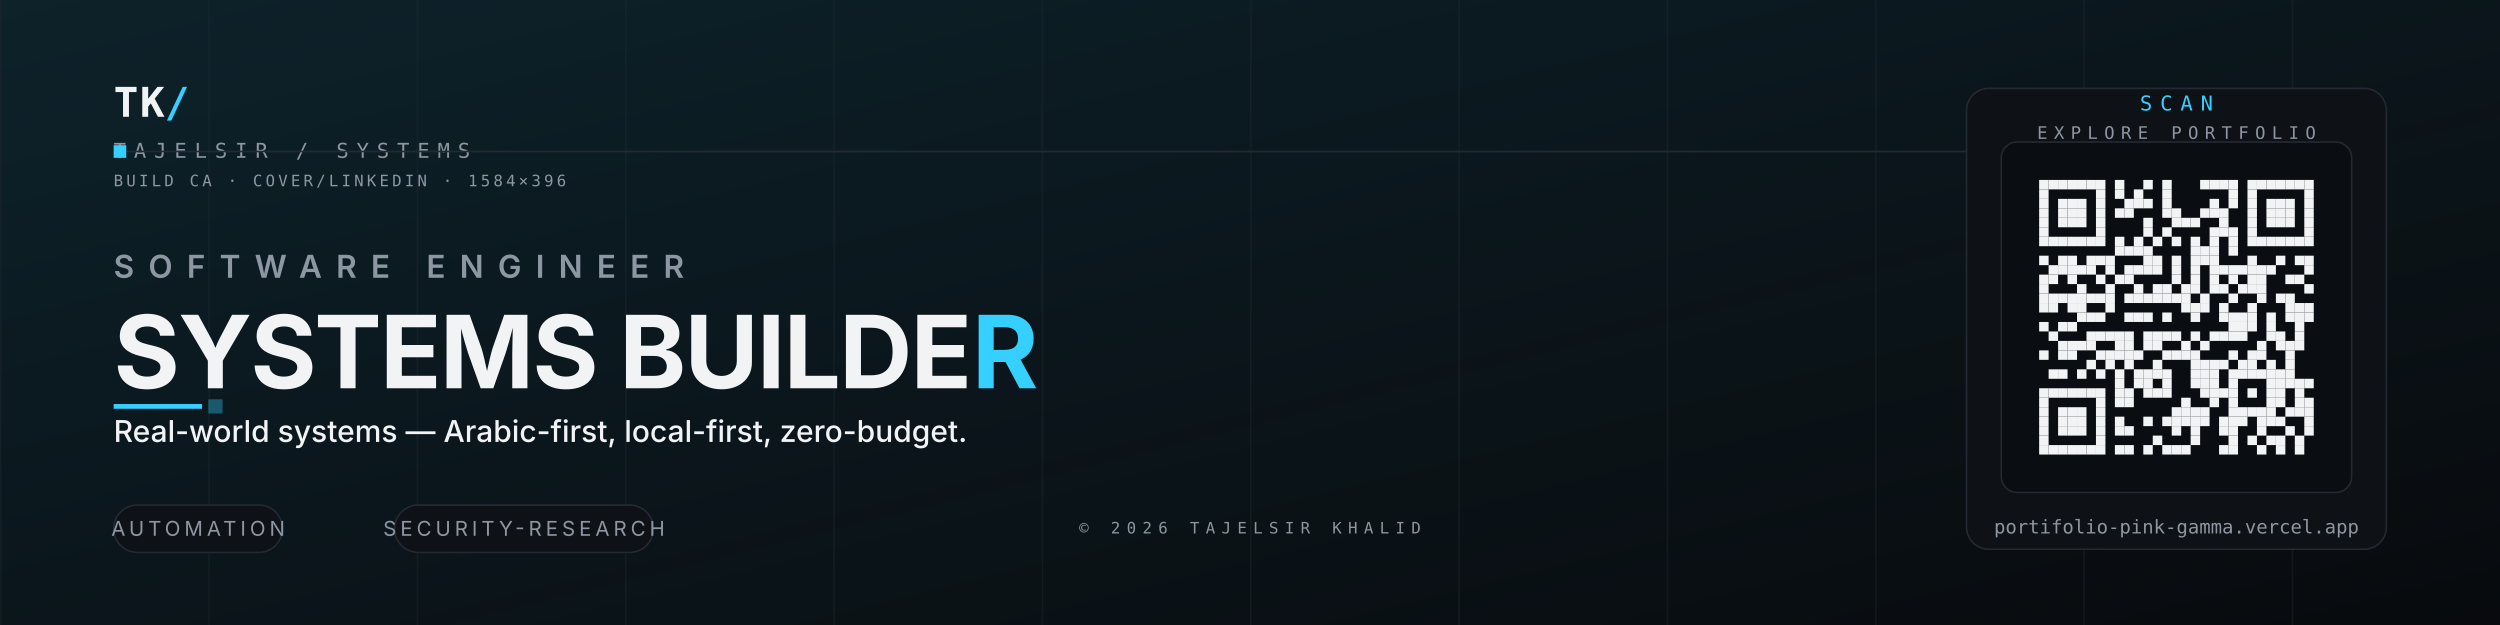
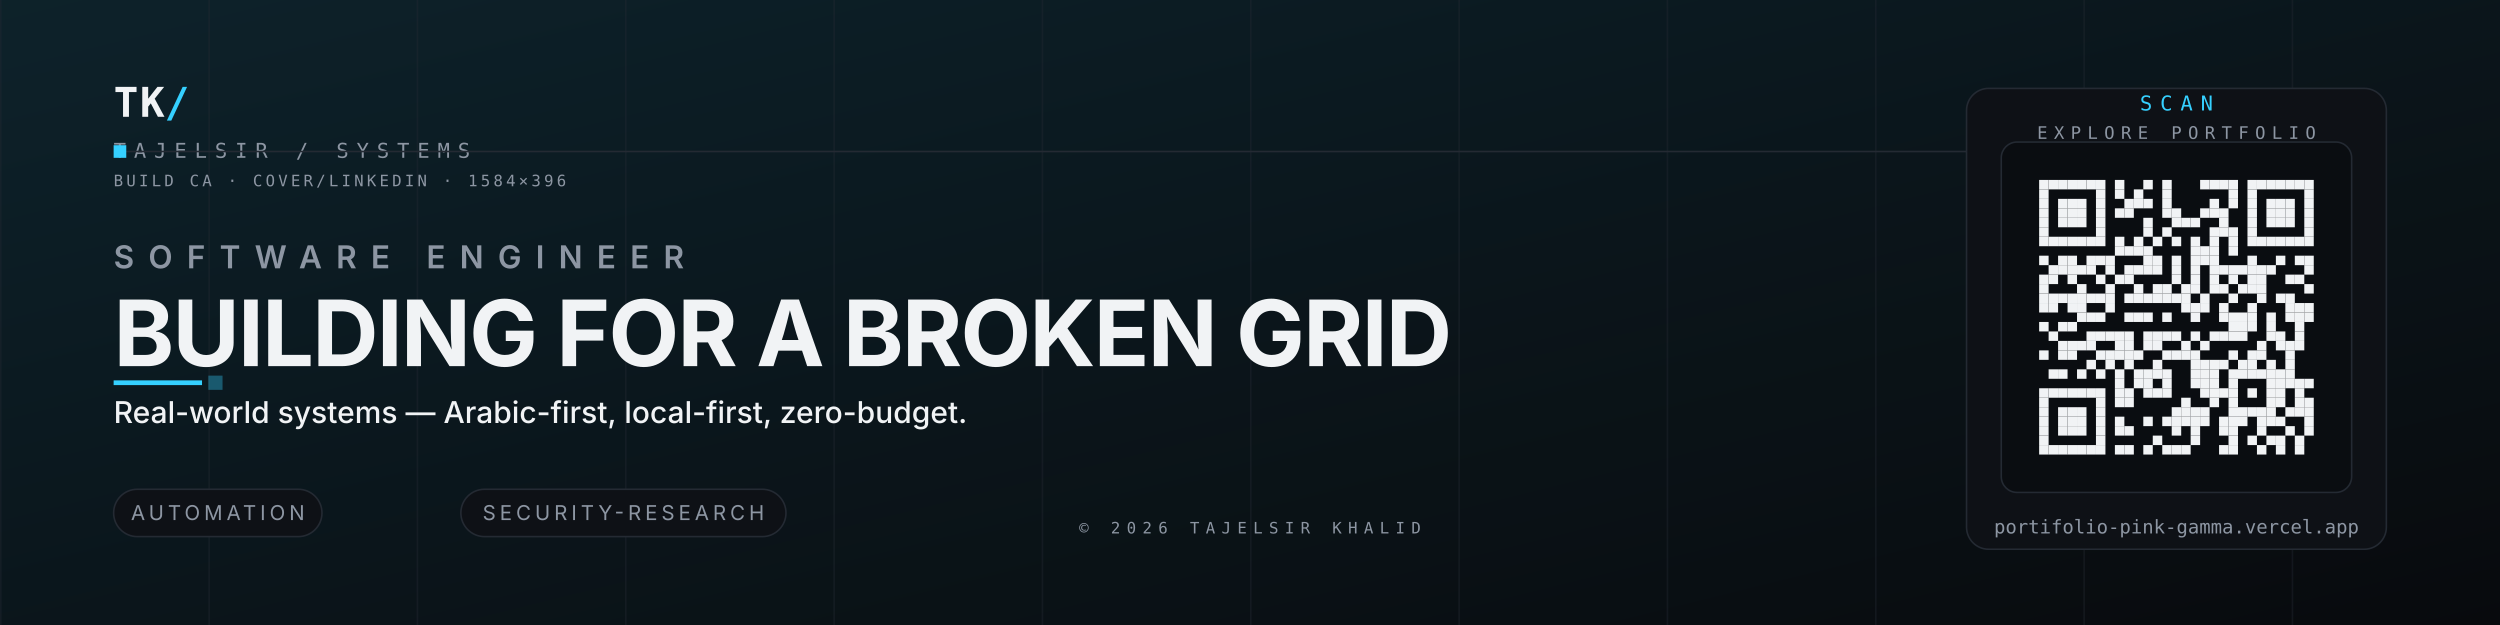
<svg xmlns="http://www.w3.org/2000/svg" width="1584" height="396" viewBox="0 0 1584 396">
  <defs>
    <linearGradient id="glow" x1="0" y1="0" x2="1" y2="1">
      <stop offset="0" stop-color="#35D0FF" stop-opacity="0.12" />
      <stop offset="1" stop-color="#35D0FF" stop-opacity="0" />
    </linearGradient>
  </defs>
  <rect width="1584" height="396" fill="#080A0D" />
  <rect width="1584" height="396" fill="url(#glow)" />
  <line x1="0.5" y1="0" x2="0.5" y2="396" stroke="#242A33" stroke-width="1" stroke-opacity="0.4" />
  <line x1="132.5" y1="0" x2="132.5" y2="396" stroke="#242A33" stroke-width="1" stroke-opacity="0.4" />
  <line x1="264.5" y1="0" x2="264.5" y2="396" stroke="#242A33" stroke-width="1" stroke-opacity="0.4" />
  <line x1="396.5" y1="0" x2="396.5" y2="396" stroke="#242A33" stroke-width="1" stroke-opacity="0.4" />
  <line x1="528.5" y1="0" x2="528.5" y2="396" stroke="#242A33" stroke-width="1" stroke-opacity="0.4" />
  <line x1="660.5" y1="0" x2="660.5" y2="396" stroke="#242A33" stroke-width="1" stroke-opacity="0.4" />
  <line x1="792.5" y1="0" x2="792.5" y2="396" stroke="#242A33" stroke-width="1" stroke-opacity="0.4" />
  <line x1="924.5" y1="0" x2="924.5" y2="396" stroke="#242A33" stroke-width="1" stroke-opacity="0.4" />
  <line x1="1056.5" y1="0" x2="1056.5" y2="396" stroke="#242A33" stroke-width="1" stroke-opacity="0.4" />
  <line x1="1188.5" y1="0" x2="1188.5" y2="396" stroke="#242A33" stroke-width="1" stroke-opacity="0.4" />
  <line x1="1320.5" y1="0" x2="1320.5" y2="396" stroke="#242A33" stroke-width="1" stroke-opacity="0.4" />
  <line x1="1452.5" y1="0" x2="1452.5" y2="396" stroke="#242A33" stroke-width="1" stroke-opacity="0.4" />
  <line x1="1584.5" y1="0" x2="1584.5" y2="396" stroke="#242A33" stroke-width="1" stroke-opacity="0.4" />
  <g font-family="'JetBrains Mono','Cascadia Mono',ui-monospace,monospace">
    <text x="72" y="74" font-size="26" font-weight="700" fill="#F1F3F5" letter-spacing="1">TK<tspan fill="#35D0FF">/</tspan>
    </text>
    <text x="72" y="100" font-size="13" fill="#8D96A3" letter-spacing="5">TAJELSIR / SYSTEMS</text>
    <text x="72" y="118" font-size="10" fill="#8D96A3" letter-spacing="2">BUILD CA · COVER/LINKEDIN · 1584×396</text>
  </g>
  <line x1="72" y1="96" x2="1512" y2="96" stroke="#242A33" stroke-width="1" />
  <rect x="72" y="92" width="8" height="8" fill="#35D0FF" />
-   <g font-family="'Inter','Segoe UI','Helvetica Neue',system-ui,sans-serif">
-     <text x="72" y="176" font-size="20" font-weight="600" fill="#8D96A3" letter-spacing="9">SOFTWARE ENGINEER</text>
-     <text x="72" y="246" font-size="64" font-weight="700" fill="#F1F3F5" letter-spacing="-1">SYSTEMS BUILDE<tspan fill="#35D0FF">R</tspan>
-     </text>
-     <text x="72" y="280" font-size="19" font-weight="500" fill="#F1F3F5">Real-world systems — Arabic-first, local-first, zero-budget.</text>
+   <g font-family="'Manrope','Inter','Segoe UI','Helvetica Neue',system-ui,sans-serif">
+     <text x="72" y="170" font-size="20" font-weight="600" fill="#8D96A3" letter-spacing="9">SOFTWARE ENGINEER</text>
+     <text x="72" y="232" font-size="58" font-weight="700" fill="#F1F3F5" letter-spacing="-1">BUILDING FOR A BROKEN GRID</text>
+     <text x="72" y="268" font-size="19" font-weight="500" fill="#F1F3F5">Real-world systems — Arabic-first, local-first, zero-budget.</text>
  </g>
-   <g font-family="'Inter','Segoe UI','Helvetica Neue',system-ui,sans-serif">
-     <rect x="72" y="320" width="107" height="30" rx="15" fill="#0E1116" stroke="#242A33" />
-     <text x="125.5" y="339.5" text-anchor="middle" font-size="13" letter-spacing="2.5" fill="#8D96A3">AUTOMATION</text>
-     <rect x="250" y="320" width="164" height="30" rx="15" fill="#0E1116" stroke="#242A33" />
-     <text x="332" y="339.5" text-anchor="middle" font-size="13" letter-spacing="2.5" fill="#8D96A3">SECURITY-RESEARCH</text>
+   <g font-family="'Manrope','Inter','Segoe UI','Helvetica Neue',system-ui,sans-serif">
+     <rect x="72" y="310" width="132" height="30" rx="15" fill="#0E1116" stroke="#242A33" />
+     <text x="138" y="329.5" text-anchor="middle" font-size="13" letter-spacing="2.5" fill="#8D96A3">AUTOMATION</text>
+     <rect x="292" y="310" width="206" height="30" rx="15" fill="#0E1116" stroke="#242A33" />
+     <text x="395" y="329.5" text-anchor="middle" font-size="13" letter-spacing="2.5" fill="#8D96A3">SECURITY-RESEARCH</text>
  </g>
-   <rect x="72" y="256" width="56" height="3" fill="#35D0FF" />
-   <rect x="132" y="253" width="9" height="9" fill="#35D0FF" opacity="0.35" />
+   <rect x="72" y="241" width="56" height="3" fill="#35D0FF" />
+   <rect x="132" y="238" width="9" height="9" fill="#35D0FF" opacity="0.35" />
  <g font-family="'JetBrains Mono','Cascadia Mono',ui-monospace,monospace">
    <rect x="1246" y="56" width="266" height="292" rx="14" fill="#0E1116" stroke="#242A33" />
    <text text-anchor="middle" x="1379" y="70" font-size="13" fill="#35D0FF" letter-spacing="5">SCAN</text>
    <text text-anchor="middle" x="1379" y="88" font-size="11" fill="#8D96A3" letter-spacing="4">EXPLORE PORTFOLIO</text>
    <rect x="1268" y="90" width="222" height="222" rx="10" fill="#0A0D11" stroke="#242A33" />
    <rect x="1292.0" y="114.0" width="6" height="6" fill="#F1F3F5" />
    <rect x="1298.0" y="114.0" width="6" height="6" fill="#F1F3F5" />
    <rect x="1304.0" y="114.0" width="6" height="6" fill="#F1F3F5" />
    <rect x="1310.0" y="114.0" width="6" height="6" fill="#F1F3F5" />
    <rect x="1316.0" y="114.0" width="6" height="6" fill="#F1F3F5" />
    <rect x="1322.0" y="114.0" width="6" height="6" fill="#F1F3F5" />
    <rect x="1328.0" y="114.0" width="6" height="6" fill="#F1F3F5" />
    <rect x="1340.0" y="114.0" width="6" height="6" fill="#F1F3F5" />
    <rect x="1358.0" y="114.0" width="6" height="6" fill="#F1F3F5" />
    <rect x="1370.0" y="114.0" width="6" height="6" fill="#F1F3F5" />
    <rect x="1394.0" y="114.0" width="6" height="6" fill="#F1F3F5" />
    <rect x="1400.0" y="114.0" width="6" height="6" fill="#F1F3F5" />
    <rect x="1406.0" y="114.0" width="6" height="6" fill="#F1F3F5" />
    <rect x="1412.0" y="114.0" width="6" height="6" fill="#F1F3F5" />
    <rect x="1424.0" y="114.0" width="6" height="6" fill="#F1F3F5" />
    <rect x="1430.0" y="114.0" width="6" height="6" fill="#F1F3F5" />
    <rect x="1436.0" y="114.0" width="6" height="6" fill="#F1F3F5" />
    <rect x="1442.0" y="114.0" width="6" height="6" fill="#F1F3F5" />
    <rect x="1448.0" y="114.0" width="6" height="6" fill="#F1F3F5" />
    <rect x="1454.0" y="114.0" width="6" height="6" fill="#F1F3F5" />
    <rect x="1460.0" y="114.0" width="6" height="6" fill="#F1F3F5" />
    <rect x="1292.0" y="120.0" width="6" height="6" fill="#F1F3F5" />
    <rect x="1328.0" y="120.0" width="6" height="6" fill="#F1F3F5" />
    <rect x="1340.0" y="120.0" width="6" height="6" fill="#F1F3F5" />
    <rect x="1352.0" y="120.0" width="6" height="6" fill="#F1F3F5" />
    <rect x="1370.0" y="120.0" width="6" height="6" fill="#F1F3F5" />
    <rect x="1412.0" y="120.0" width="6" height="6" fill="#F1F3F5" />
    <rect x="1424.0" y="120.0" width="6" height="6" fill="#F1F3F5" />
    <rect x="1460.0" y="120.0" width="6" height="6" fill="#F1F3F5" />
    <rect x="1292.0" y="126.0" width="6" height="6" fill="#F1F3F5" />
    <rect x="1304.0" y="126.0" width="6" height="6" fill="#F1F3F5" />
    <rect x="1310.0" y="126.0" width="6" height="6" fill="#F1F3F5" />
    <rect x="1316.0" y="126.0" width="6" height="6" fill="#F1F3F5" />
    <rect x="1328.0" y="126.0" width="6" height="6" fill="#F1F3F5" />
    <rect x="1346.0" y="126.0" width="6" height="6" fill="#F1F3F5" />
    <rect x="1352.0" y="126.0" width="6" height="6" fill="#F1F3F5" />
    <rect x="1358.0" y="126.0" width="6" height="6" fill="#F1F3F5" />
    <rect x="1370.0" y="126.0" width="6" height="6" fill="#F1F3F5" />
    <rect x="1400.0" y="126.0" width="6" height="6" fill="#F1F3F5" />
    <rect x="1412.0" y="126.0" width="6" height="6" fill="#F1F3F5" />
    <rect x="1424.0" y="126.0" width="6" height="6" fill="#F1F3F5" />
    <rect x="1436.0" y="126.0" width="6" height="6" fill="#F1F3F5" />
    <rect x="1442.0" y="126.0" width="6" height="6" fill="#F1F3F5" />
    <rect x="1448.0" y="126.0" width="6" height="6" fill="#F1F3F5" />
    <rect x="1460.0" y="126.0" width="6" height="6" fill="#F1F3F5" />
    <rect x="1292.0" y="132.0" width="6" height="6" fill="#F1F3F5" />
    <rect x="1304.0" y="132.0" width="6" height="6" fill="#F1F3F5" />
    <rect x="1310.0" y="132.0" width="6" height="6" fill="#F1F3F5" />
    <rect x="1316.0" y="132.0" width="6" height="6" fill="#F1F3F5" />
    <rect x="1328.0" y="132.0" width="6" height="6" fill="#F1F3F5" />
    <rect x="1340.0" y="132.0" width="6" height="6" fill="#F1F3F5" />
    <rect x="1346.0" y="132.0" width="6" height="6" fill="#F1F3F5" />
    <rect x="1370.0" y="132.0" width="6" height="6" fill="#F1F3F5" />
    <rect x="1376.0" y="132.0" width="6" height="6" fill="#F1F3F5" />
    <rect x="1394.0" y="132.0" width="6" height="6" fill="#F1F3F5" />
    <rect x="1400.0" y="132.0" width="6" height="6" fill="#F1F3F5" />
    <rect x="1406.0" y="132.0" width="6" height="6" fill="#F1F3F5" />
    <rect x="1424.0" y="132.0" width="6" height="6" fill="#F1F3F5" />
    <rect x="1436.0" y="132.0" width="6" height="6" fill="#F1F3F5" />
    <rect x="1442.0" y="132.0" width="6" height="6" fill="#F1F3F5" />
    <rect x="1448.0" y="132.0" width="6" height="6" fill="#F1F3F5" />
    <rect x="1460.0" y="132.0" width="6" height="6" fill="#F1F3F5" />
    <rect x="1292.0" y="138.0" width="6" height="6" fill="#F1F3F5" />
    <rect x="1304.0" y="138.0" width="6" height="6" fill="#F1F3F5" />
    <rect x="1310.0" y="138.0" width="6" height="6" fill="#F1F3F5" />
    <rect x="1316.0" y="138.0" width="6" height="6" fill="#F1F3F5" />
    <rect x="1328.0" y="138.0" width="6" height="6" fill="#F1F3F5" />
    <rect x="1358.0" y="138.0" width="6" height="6" fill="#F1F3F5" />
    <rect x="1376.0" y="138.0" width="6" height="6" fill="#F1F3F5" />
    <rect x="1382.0" y="138.0" width="6" height="6" fill="#F1F3F5" />
    <rect x="1388.0" y="138.0" width="6" height="6" fill="#F1F3F5" />
    <rect x="1406.0" y="138.0" width="6" height="6" fill="#F1F3F5" />
    <rect x="1424.0" y="138.0" width="6" height="6" fill="#F1F3F5" />
    <rect x="1436.0" y="138.0" width="6" height="6" fill="#F1F3F5" />
    <rect x="1442.0" y="138.0" width="6" height="6" fill="#F1F3F5" />
    <rect x="1448.0" y="138.0" width="6" height="6" fill="#F1F3F5" />
    <rect x="1460.0" y="138.0" width="6" height="6" fill="#F1F3F5" />
    <rect x="1292.0" y="144.0" width="6" height="6" fill="#F1F3F5" />
    <rect x="1328.0" y="144.0" width="6" height="6" fill="#F1F3F5" />
    <rect x="1358.0" y="144.0" width="6" height="6" fill="#F1F3F5" />
    <rect x="1370.0" y="144.0" width="6" height="6" fill="#F1F3F5" />
    <rect x="1400.0" y="144.0" width="6" height="6" fill="#F1F3F5" />
    <rect x="1406.0" y="144.0" width="6" height="6" fill="#F1F3F5" />
    <rect x="1412.0" y="144.0" width="6" height="6" fill="#F1F3F5" />
    <rect x="1424.0" y="144.0" width="6" height="6" fill="#F1F3F5" />
    <rect x="1460.0" y="144.0" width="6" height="6" fill="#F1F3F5" />
    <rect x="1292.0" y="150.0" width="6" height="6" fill="#F1F3F5" />
    <rect x="1298.0" y="150.0" width="6" height="6" fill="#F1F3F5" />
    <rect x="1304.0" y="150.0" width="6" height="6" fill="#F1F3F5" />
    <rect x="1310.0" y="150.0" width="6" height="6" fill="#F1F3F5" />
    <rect x="1316.0" y="150.0" width="6" height="6" fill="#F1F3F5" />
    <rect x="1322.0" y="150.0" width="6" height="6" fill="#F1F3F5" />
    <rect x="1328.0" y="150.0" width="6" height="6" fill="#F1F3F5" />
    <rect x="1340.0" y="150.0" width="6" height="6" fill="#F1F3F5" />
    <rect x="1352.0" y="150.0" width="6" height="6" fill="#F1F3F5" />
    <rect x="1364.0" y="150.0" width="6" height="6" fill="#F1F3F5" />
    <rect x="1376.0" y="150.0" width="6" height="6" fill="#F1F3F5" />
    <rect x="1388.0" y="150.0" width="6" height="6" fill="#F1F3F5" />
    <rect x="1400.0" y="150.0" width="6" height="6" fill="#F1F3F5" />
    <rect x="1412.0" y="150.0" width="6" height="6" fill="#F1F3F5" />
    <rect x="1424.0" y="150.0" width="6" height="6" fill="#F1F3F5" />
    <rect x="1430.0" y="150.0" width="6" height="6" fill="#F1F3F5" />
    <rect x="1436.0" y="150.0" width="6" height="6" fill="#F1F3F5" />
    <rect x="1442.0" y="150.0" width="6" height="6" fill="#F1F3F5" />
    <rect x="1448.0" y="150.0" width="6" height="6" fill="#F1F3F5" />
    <rect x="1454.0" y="150.0" width="6" height="6" fill="#F1F3F5" />
    <rect x="1460.0" y="150.0" width="6" height="6" fill="#F1F3F5" />
    <rect x="1340.0" y="156.0" width="6" height="6" fill="#F1F3F5" />
    <rect x="1346.0" y="156.0" width="6" height="6" fill="#F1F3F5" />
    <rect x="1352.0" y="156.0" width="6" height="6" fill="#F1F3F5" />
    <rect x="1358.0" y="156.0" width="6" height="6" fill="#F1F3F5" />
    <rect x="1388.0" y="156.0" width="6" height="6" fill="#F1F3F5" />
    <rect x="1394.0" y="156.0" width="6" height="6" fill="#F1F3F5" />
    <rect x="1400.0" y="156.0" width="6" height="6" fill="#F1F3F5" />
    <rect x="1412.0" y="156.0" width="6" height="6" fill="#F1F3F5" />
    <rect x="1292.0" y="162.0" width="6" height="6" fill="#F1F3F5" />
    <rect x="1304.0" y="162.0" width="6" height="6" fill="#F1F3F5" />
    <rect x="1310.0" y="162.0" width="6" height="6" fill="#F1F3F5" />
    <rect x="1322.0" y="162.0" width="6" height="6" fill="#F1F3F5" />
    <rect x="1328.0" y="162.0" width="6" height="6" fill="#F1F3F5" />
    <rect x="1334.0" y="162.0" width="6" height="6" fill="#F1F3F5" />
    <rect x="1358.0" y="162.0" width="6" height="6" fill="#F1F3F5" />
    <rect x="1364.0" y="162.0" width="6" height="6" fill="#F1F3F5" />
    <rect x="1376.0" y="162.0" width="6" height="6" fill="#F1F3F5" />
    <rect x="1388.0" y="162.0" width="6" height="6" fill="#F1F3F5" />
    <rect x="1394.0" y="162.0" width="6" height="6" fill="#F1F3F5" />
    <rect x="1400.0" y="162.0" width="6" height="6" fill="#F1F3F5" />
    <rect x="1424.0" y="162.0" width="6" height="6" fill="#F1F3F5" />
    <rect x="1442.0" y="162.0" width="6" height="6" fill="#F1F3F5" />
    <rect x="1454.0" y="162.0" width="6" height="6" fill="#F1F3F5" />
    <rect x="1460.0" y="162.0" width="6" height="6" fill="#F1F3F5" />
    <rect x="1298.0" y="168.0" width="6" height="6" fill="#F1F3F5" />
    <rect x="1304.0" y="168.0" width="6" height="6" fill="#F1F3F5" />
    <rect x="1310.0" y="168.0" width="6" height="6" fill="#F1F3F5" />
    <rect x="1316.0" y="168.0" width="6" height="6" fill="#F1F3F5" />
    <rect x="1322.0" y="168.0" width="6" height="6" fill="#F1F3F5" />
    <rect x="1334.0" y="168.0" width="6" height="6" fill="#F1F3F5" />
    <rect x="1346.0" y="168.0" width="6" height="6" fill="#F1F3F5" />
    <rect x="1352.0" y="168.0" width="6" height="6" fill="#F1F3F5" />
    <rect x="1358.0" y="168.0" width="6" height="6" fill="#F1F3F5" />
    <rect x="1364.0" y="168.0" width="6" height="6" fill="#F1F3F5" />
    <rect x="1376.0" y="168.0" width="6" height="6" fill="#F1F3F5" />
    <rect x="1388.0" y="168.0" width="6" height="6" fill="#F1F3F5" />
    <rect x="1400.0" y="168.0" width="6" height="6" fill="#F1F3F5" />
    <rect x="1406.0" y="168.0" width="6" height="6" fill="#F1F3F5" />
    <rect x="1412.0" y="168.0" width="6" height="6" fill="#F1F3F5" />
    <rect x="1418.0" y="168.0" width="6" height="6" fill="#F1F3F5" />
    <rect x="1424.0" y="168.0" width="6" height="6" fill="#F1F3F5" />
    <rect x="1430.0" y="168.0" width="6" height="6" fill="#F1F3F5" />
    <rect x="1436.0" y="168.0" width="6" height="6" fill="#F1F3F5" />
    <rect x="1460.0" y="168.0" width="6" height="6" fill="#F1F3F5" />
    <rect x="1292.0" y="174.0" width="6" height="6" fill="#F1F3F5" />
    <rect x="1298.0" y="174.0" width="6" height="6" fill="#F1F3F5" />
    <rect x="1310.0" y="174.0" width="6" height="6" fill="#F1F3F5" />
    <rect x="1328.0" y="174.0" width="6" height="6" fill="#F1F3F5" />
    <rect x="1340.0" y="174.0" width="6" height="6" fill="#F1F3F5" />
    <rect x="1346.0" y="174.0" width="6" height="6" fill="#F1F3F5" />
    <rect x="1376.0" y="174.0" width="6" height="6" fill="#F1F3F5" />
    <rect x="1388.0" y="174.0" width="6" height="6" fill="#F1F3F5" />
    <rect x="1400.0" y="174.0" width="6" height="6" fill="#F1F3F5" />
    <rect x="1412.0" y="174.0" width="6" height="6" fill="#F1F3F5" />
    <rect x="1424.0" y="174.0" width="6" height="6" fill="#F1F3F5" />
    <rect x="1430.0" y="174.0" width="6" height="6" fill="#F1F3F5" />
    <rect x="1448.0" y="174.0" width="6" height="6" fill="#F1F3F5" />
    <rect x="1454.0" y="174.0" width="6" height="6" fill="#F1F3F5" />
    <rect x="1292.0" y="180.0" width="6" height="6" fill="#F1F3F5" />
    <rect x="1316.0" y="180.0" width="6" height="6" fill="#F1F3F5" />
    <rect x="1334.0" y="180.0" width="6" height="6" fill="#F1F3F5" />
    <rect x="1352.0" y="180.0" width="6" height="6" fill="#F1F3F5" />
    <rect x="1364.0" y="180.0" width="6" height="6" fill="#F1F3F5" />
    <rect x="1370.0" y="180.0" width="6" height="6" fill="#F1F3F5" />
    <rect x="1382.0" y="180.0" width="6" height="6" fill="#F1F3F5" />
    <rect x="1388.0" y="180.0" width="6" height="6" fill="#F1F3F5" />
    <rect x="1400.0" y="180.0" width="6" height="6" fill="#F1F3F5" />
    <rect x="1406.0" y="180.0" width="6" height="6" fill="#F1F3F5" />
    <rect x="1418.0" y="180.0" width="6" height="6" fill="#F1F3F5" />
    <rect x="1424.0" y="180.0" width="6" height="6" fill="#F1F3F5" />
    <rect x="1430.0" y="180.0" width="6" height="6" fill="#F1F3F5" />
    <rect x="1460.0" y="180.0" width="6" height="6" fill="#F1F3F5" />
    <rect x="1292.0" y="186.0" width="6" height="6" fill="#F1F3F5" />
    <rect x="1298.0" y="186.0" width="6" height="6" fill="#F1F3F5" />
    <rect x="1304.0" y="186.0" width="6" height="6" fill="#F1F3F5" />
    <rect x="1310.0" y="186.0" width="6" height="6" fill="#F1F3F5" />
    <rect x="1316.0" y="186.0" width="6" height="6" fill="#F1F3F5" />
    <rect x="1322.0" y="186.0" width="6" height="6" fill="#F1F3F5" />
    <rect x="1328.0" y="186.0" width="6" height="6" fill="#F1F3F5" />
    <rect x="1334.0" y="186.0" width="6" height="6" fill="#F1F3F5" />
    <rect x="1346.0" y="186.0" width="6" height="6" fill="#F1F3F5" />
    <rect x="1352.0" y="186.0" width="6" height="6" fill="#F1F3F5" />
    <rect x="1358.0" y="186.0" width="6" height="6" fill="#F1F3F5" />
    <rect x="1364.0" y="186.0" width="6" height="6" fill="#F1F3F5" />
    <rect x="1370.0" y="186.0" width="6" height="6" fill="#F1F3F5" />
    <rect x="1376.0" y="186.0" width="6" height="6" fill="#F1F3F5" />
    <rect x="1382.0" y="186.0" width="6" height="6" fill="#F1F3F5" />
    <rect x="1394.0" y="186.0" width="6" height="6" fill="#F1F3F5" />
    <rect x="1412.0" y="186.0" width="6" height="6" fill="#F1F3F5" />
    <rect x="1430.0" y="186.0" width="6" height="6" fill="#F1F3F5" />
    <rect x="1442.0" y="186.0" width="6" height="6" fill="#F1F3F5" />
    <rect x="1448.0" y="186.0" width="6" height="6" fill="#F1F3F5" />
    <rect x="1292.0" y="192.0" width="6" height="6" fill="#F1F3F5" />
    <rect x="1298.0" y="192.0" width="6" height="6" fill="#F1F3F5" />
    <rect x="1310.0" y="192.0" width="6" height="6" fill="#F1F3F5" />
    <rect x="1316.0" y="192.0" width="6" height="6" fill="#F1F3F5" />
    <rect x="1334.0" y="192.0" width="6" height="6" fill="#F1F3F5" />
    <rect x="1382.0" y="192.0" width="6" height="6" fill="#F1F3F5" />
    <rect x="1388.0" y="192.0" width="6" height="6" fill="#F1F3F5" />
    <rect x="1394.0" y="192.0" width="6" height="6" fill="#F1F3F5" />
    <rect x="1406.0" y="192.0" width="6" height="6" fill="#F1F3F5" />
    <rect x="1424.0" y="192.0" width="6" height="6" fill="#F1F3F5" />
    <rect x="1448.0" y="192.0" width="6" height="6" fill="#F1F3F5" />
    <rect x="1454.0" y="192.0" width="6" height="6" fill="#F1F3F5" />
    <rect x="1460.0" y="192.0" width="6" height="6" fill="#F1F3F5" />
    <rect x="1316.0" y="198.0" width="6" height="6" fill="#F1F3F5" />
    <rect x="1322.0" y="198.0" width="6" height="6" fill="#F1F3F5" />
    <rect x="1328.0" y="198.0" width="6" height="6" fill="#F1F3F5" />
    <rect x="1346.0" y="198.0" width="6" height="6" fill="#F1F3F5" />
    <rect x="1352.0" y="198.0" width="6" height="6" fill="#F1F3F5" />
    <rect x="1358.0" y="198.0" width="6" height="6" fill="#F1F3F5" />
    <rect x="1370.0" y="198.0" width="6" height="6" fill="#F1F3F5" />
    <rect x="1388.0" y="198.0" width="6" height="6" fill="#F1F3F5" />
    <rect x="1406.0" y="198.0" width="6" height="6" fill="#F1F3F5" />
    <rect x="1412.0" y="198.0" width="6" height="6" fill="#F1F3F5" />
    <rect x="1418.0" y="198.0" width="6" height="6" fill="#F1F3F5" />
    <rect x="1424.0" y="198.0" width="6" height="6" fill="#F1F3F5" />
    <rect x="1436.0" y="198.0" width="6" height="6" fill="#F1F3F5" />
    <rect x="1448.0" y="198.0" width="6" height="6" fill="#F1F3F5" />
    <rect x="1454.0" y="198.0" width="6" height="6" fill="#F1F3F5" />
    <rect x="1460.0" y="198.0" width="6" height="6" fill="#F1F3F5" />
    <rect x="1292.0" y="204.0" width="6" height="6" fill="#F1F3F5" />
    <rect x="1304.0" y="204.0" width="6" height="6" fill="#F1F3F5" />
    <rect x="1310.0" y="204.0" width="6" height="6" fill="#F1F3F5" />
    <rect x="1412.0" y="204.0" width="6" height="6" fill="#F1F3F5" />
    <rect x="1418.0" y="204.0" width="6" height="6" fill="#F1F3F5" />
    <rect x="1424.0" y="204.0" width="6" height="6" fill="#F1F3F5" />
    <rect x="1436.0" y="204.0" width="6" height="6" fill="#F1F3F5" />
    <rect x="1454.0" y="204.0" width="6" height="6" fill="#F1F3F5" />
    <rect x="1298.0" y="210.0" width="6" height="6" fill="#F1F3F5" />
    <rect x="1322.0" y="210.0" width="6" height="6" fill="#F1F3F5" />
    <rect x="1328.0" y="210.0" width="6" height="6" fill="#F1F3F5" />
    <rect x="1334.0" y="210.0" width="6" height="6" fill="#F1F3F5" />
    <rect x="1340.0" y="210.0" width="6" height="6" fill="#F1F3F5" />
    <rect x="1346.0" y="210.0" width="6" height="6" fill="#F1F3F5" />
    <rect x="1358.0" y="210.0" width="6" height="6" fill="#F1F3F5" />
    <rect x="1364.0" y="210.0" width="6" height="6" fill="#F1F3F5" />
    <rect x="1370.0" y="210.0" width="6" height="6" fill="#F1F3F5" />
    <rect x="1376.0" y="210.0" width="6" height="6" fill="#F1F3F5" />
    <rect x="1388.0" y="210.0" width="6" height="6" fill="#F1F3F5" />
    <rect x="1400.0" y="210.0" width="6" height="6" fill="#F1F3F5" />
    <rect x="1406.0" y="210.0" width="6" height="6" fill="#F1F3F5" />
    <rect x="1412.0" y="210.0" width="6" height="6" fill="#F1F3F5" />
    <rect x="1418.0" y="210.0" width="6" height="6" fill="#F1F3F5" />
    <rect x="1436.0" y="210.0" width="6" height="6" fill="#F1F3F5" />
    <rect x="1442.0" y="210.0" width="6" height="6" fill="#F1F3F5" />
    <rect x="1454.0" y="210.0" width="6" height="6" fill="#F1F3F5" />
    <rect x="1304.0" y="216.0" width="6" height="6" fill="#F1F3F5" />
    <rect x="1310.0" y="216.0" width="6" height="6" fill="#F1F3F5" />
    <rect x="1316.0" y="216.0" width="6" height="6" fill="#F1F3F5" />
    <rect x="1322.0" y="216.0" width="6" height="6" fill="#F1F3F5" />
    <rect x="1340.0" y="216.0" width="6" height="6" fill="#F1F3F5" />
    <rect x="1346.0" y="216.0" width="6" height="6" fill="#F1F3F5" />
    <rect x="1358.0" y="216.0" width="6" height="6" fill="#F1F3F5" />
    <rect x="1364.0" y="216.0" width="6" height="6" fill="#F1F3F5" />
    <rect x="1382.0" y="216.0" width="6" height="6" fill="#F1F3F5" />
    <rect x="1394.0" y="216.0" width="6" height="6" fill="#F1F3F5" />
    <rect x="1430.0" y="216.0" width="6" height="6" fill="#F1F3F5" />
    <rect x="1442.0" y="216.0" width="6" height="6" fill="#F1F3F5" />
    <rect x="1448.0" y="216.0" width="6" height="6" fill="#F1F3F5" />
    <rect x="1454.0" y="216.0" width="6" height="6" fill="#F1F3F5" />
    <rect x="1292.0" y="222.0" width="6" height="6" fill="#F1F3F5" />
    <rect x="1304.0" y="222.0" width="6" height="6" fill="#F1F3F5" />
    <rect x="1310.0" y="222.0" width="6" height="6" fill="#F1F3F5" />
    <rect x="1328.0" y="222.0" width="6" height="6" fill="#F1F3F5" />
    <rect x="1334.0" y="222.0" width="6" height="6" fill="#F1F3F5" />
    <rect x="1340.0" y="222.0" width="6" height="6" fill="#F1F3F5" />
    <rect x="1346.0" y="222.0" width="6" height="6" fill="#F1F3F5" />
    <rect x="1352.0" y="222.0" width="6" height="6" fill="#F1F3F5" />
    <rect x="1370.0" y="222.0" width="6" height="6" fill="#F1F3F5" />
    <rect x="1376.0" y="222.0" width="6" height="6" fill="#F1F3F5" />
    <rect x="1382.0" y="222.0" width="6" height="6" fill="#F1F3F5" />
    <rect x="1388.0" y="222.0" width="6" height="6" fill="#F1F3F5" />
    <rect x="1412.0" y="222.0" width="6" height="6" fill="#F1F3F5" />
    <rect x="1424.0" y="222.0" width="6" height="6" fill="#F1F3F5" />
    <rect x="1430.0" y="222.0" width="6" height="6" fill="#F1F3F5" />
    <rect x="1448.0" y="222.0" width="6" height="6" fill="#F1F3F5" />
    <rect x="1322.0" y="228.0" width="6" height="6" fill="#F1F3F5" />
    <rect x="1334.0" y="228.0" width="6" height="6" fill="#F1F3F5" />
    <rect x="1346.0" y="228.0" width="6" height="6" fill="#F1F3F5" />
    <rect x="1364.0" y="228.0" width="6" height="6" fill="#F1F3F5" />
    <rect x="1388.0" y="228.0" width="6" height="6" fill="#F1F3F5" />
    <rect x="1394.0" y="228.0" width="6" height="6" fill="#F1F3F5" />
    <rect x="1400.0" y="228.0" width="6" height="6" fill="#F1F3F5" />
    <rect x="1406.0" y="228.0" width="6" height="6" fill="#F1F3F5" />
    <rect x="1418.0" y="228.0" width="6" height="6" fill="#F1F3F5" />
    <rect x="1424.0" y="228.0" width="6" height="6" fill="#F1F3F5" />
    <rect x="1436.0" y="228.0" width="6" height="6" fill="#F1F3F5" />
    <rect x="1448.0" y="228.0" width="6" height="6" fill="#F1F3F5" />
    <rect x="1298.0" y="234.0" width="6" height="6" fill="#F1F3F5" />
    <rect x="1304.0" y="234.0" width="6" height="6" fill="#F1F3F5" />
    <rect x="1316.0" y="234.0" width="6" height="6" fill="#F1F3F5" />
    <rect x="1328.0" y="234.0" width="6" height="6" fill="#F1F3F5" />
    <rect x="1340.0" y="234.0" width="6" height="6" fill="#F1F3F5" />
    <rect x="1352.0" y="234.0" width="6" height="6" fill="#F1F3F5" />
    <rect x="1358.0" y="234.0" width="6" height="6" fill="#F1F3F5" />
    <rect x="1364.0" y="234.0" width="6" height="6" fill="#F1F3F5" />
    <rect x="1370.0" y="234.0" width="6" height="6" fill="#F1F3F5" />
    <rect x="1388.0" y="234.0" width="6" height="6" fill="#F1F3F5" />
    <rect x="1394.0" y="234.0" width="6" height="6" fill="#F1F3F5" />
    <rect x="1400.0" y="234.0" width="6" height="6" fill="#F1F3F5" />
    <rect x="1412.0" y="234.0" width="6" height="6" fill="#F1F3F5" />
    <rect x="1418.0" y="234.0" width="6" height="6" fill="#F1F3F5" />
    <rect x="1424.0" y="234.0" width="6" height="6" fill="#F1F3F5" />
    <rect x="1430.0" y="234.0" width="6" height="6" fill="#F1F3F5" />
    <rect x="1436.0" y="234.0" width="6" height="6" fill="#F1F3F5" />
    <rect x="1442.0" y="234.0" width="6" height="6" fill="#F1F3F5" />
    <rect x="1448.0" y="234.0" width="6" height="6" fill="#F1F3F5" />
    <rect x="1340.0" y="240.0" width="6" height="6" fill="#F1F3F5" />
    <rect x="1352.0" y="240.0" width="6" height="6" fill="#F1F3F5" />
    <rect x="1358.0" y="240.0" width="6" height="6" fill="#F1F3F5" />
    <rect x="1370.0" y="240.0" width="6" height="6" fill="#F1F3F5" />
    <rect x="1388.0" y="240.0" width="6" height="6" fill="#F1F3F5" />
    <rect x="1394.0" y="240.0" width="6" height="6" fill="#F1F3F5" />
    <rect x="1400.0" y="240.0" width="6" height="6" fill="#F1F3F5" />
    <rect x="1412.0" y="240.0" width="6" height="6" fill="#F1F3F5" />
    <rect x="1436.0" y="240.0" width="6" height="6" fill="#F1F3F5" />
    <rect x="1442.0" y="240.0" width="6" height="6" fill="#F1F3F5" />
    <rect x="1448.0" y="240.0" width="6" height="6" fill="#F1F3F5" />
    <rect x="1454.0" y="240.0" width="6" height="6" fill="#F1F3F5" />
    <rect x="1460.0" y="240.0" width="6" height="6" fill="#F1F3F5" />
    <rect x="1292.0" y="246.0" width="6" height="6" fill="#F1F3F5" />
    <rect x="1298.0" y="246.0" width="6" height="6" fill="#F1F3F5" />
    <rect x="1304.0" y="246.0" width="6" height="6" fill="#F1F3F5" />
    <rect x="1310.0" y="246.0" width="6" height="6" fill="#F1F3F5" />
    <rect x="1316.0" y="246.0" width="6" height="6" fill="#F1F3F5" />
    <rect x="1322.0" y="246.0" width="6" height="6" fill="#F1F3F5" />
    <rect x="1328.0" y="246.0" width="6" height="6" fill="#F1F3F5" />
    <rect x="1340.0" y="246.0" width="6" height="6" fill="#F1F3F5" />
    <rect x="1346.0" y="246.0" width="6" height="6" fill="#F1F3F5" />
    <rect x="1358.0" y="246.0" width="6" height="6" fill="#F1F3F5" />
    <rect x="1364.0" y="246.0" width="6" height="6" fill="#F1F3F5" />
    <rect x="1370.0" y="246.0" width="6" height="6" fill="#F1F3F5" />
    <rect x="1394.0" y="246.0" width="6" height="6" fill="#F1F3F5" />
    <rect x="1400.0" y="246.0" width="6" height="6" fill="#F1F3F5" />
    <rect x="1406.0" y="246.0" width="6" height="6" fill="#F1F3F5" />
    <rect x="1412.0" y="246.0" width="6" height="6" fill="#F1F3F5" />
    <rect x="1424.0" y="246.0" width="6" height="6" fill="#F1F3F5" />
    <rect x="1436.0" y="246.0" width="6" height="6" fill="#F1F3F5" />
    <rect x="1442.0" y="246.0" width="6" height="6" fill="#F1F3F5" />
    <rect x="1454.0" y="246.0" width="6" height="6" fill="#F1F3F5" />
    <rect x="1292.0" y="252.0" width="6" height="6" fill="#F1F3F5" />
    <rect x="1328.0" y="252.0" width="6" height="6" fill="#F1F3F5" />
    <rect x="1340.0" y="252.0" width="6" height="6" fill="#F1F3F5" />
    <rect x="1346.0" y="252.0" width="6" height="6" fill="#F1F3F5" />
    <rect x="1382.0" y="252.0" width="6" height="6" fill="#F1F3F5" />
    <rect x="1400.0" y="252.0" width="6" height="6" fill="#F1F3F5" />
    <rect x="1412.0" y="252.0" width="6" height="6" fill="#F1F3F5" />
    <rect x="1436.0" y="252.0" width="6" height="6" fill="#F1F3F5" />
    <rect x="1442.0" y="252.0" width="6" height="6" fill="#F1F3F5" />
    <rect x="1454.0" y="252.0" width="6" height="6" fill="#F1F3F5" />
    <rect x="1460.0" y="252.0" width="6" height="6" fill="#F1F3F5" />
    <rect x="1292.0" y="258.0" width="6" height="6" fill="#F1F3F5" />
    <rect x="1304.0" y="258.0" width="6" height="6" fill="#F1F3F5" />
    <rect x="1310.0" y="258.0" width="6" height="6" fill="#F1F3F5" />
    <rect x="1316.0" y="258.0" width="6" height="6" fill="#F1F3F5" />
    <rect x="1328.0" y="258.0" width="6" height="6" fill="#F1F3F5" />
    <rect x="1376.0" y="258.0" width="6" height="6" fill="#F1F3F5" />
    <rect x="1382.0" y="258.0" width="6" height="6" fill="#F1F3F5" />
    <rect x="1388.0" y="258.0" width="6" height="6" fill="#F1F3F5" />
    <rect x="1394.0" y="258.0" width="6" height="6" fill="#F1F3F5" />
    <rect x="1412.0" y="258.0" width="6" height="6" fill="#F1F3F5" />
    <rect x="1418.0" y="258.0" width="6" height="6" fill="#F1F3F5" />
    <rect x="1424.0" y="258.0" width="6" height="6" fill="#F1F3F5" />
    <rect x="1430.0" y="258.0" width="6" height="6" fill="#F1F3F5" />
    <rect x="1436.0" y="258.0" width="6" height="6" fill="#F1F3F5" />
    <rect x="1448.0" y="258.0" width="6" height="6" fill="#F1F3F5" />
    <rect x="1454.0" y="258.0" width="6" height="6" fill="#F1F3F5" />
    <rect x="1460.0" y="258.0" width="6" height="6" fill="#F1F3F5" />
    <rect x="1292.0" y="264.0" width="6" height="6" fill="#F1F3F5" />
    <rect x="1304.0" y="264.0" width="6" height="6" fill="#F1F3F5" />
    <rect x="1310.0" y="264.0" width="6" height="6" fill="#F1F3F5" />
    <rect x="1316.0" y="264.0" width="6" height="6" fill="#F1F3F5" />
    <rect x="1328.0" y="264.0" width="6" height="6" fill="#F1F3F5" />
    <rect x="1340.0" y="264.0" width="6" height="6" fill="#F1F3F5" />
    <rect x="1358.0" y="264.0" width="6" height="6" fill="#F1F3F5" />
    <rect x="1370.0" y="264.0" width="6" height="6" fill="#F1F3F5" />
    <rect x="1376.0" y="264.0" width="6" height="6" fill="#F1F3F5" />
    <rect x="1382.0" y="264.0" width="6" height="6" fill="#F1F3F5" />
    <rect x="1388.0" y="264.0" width="6" height="6" fill="#F1F3F5" />
    <rect x="1394.0" y="264.0" width="6" height="6" fill="#F1F3F5" />
    <rect x="1406.0" y="264.0" width="6" height="6" fill="#F1F3F5" />
    <rect x="1412.0" y="264.0" width="6" height="6" fill="#F1F3F5" />
    <rect x="1418.0" y="264.0" width="6" height="6" fill="#F1F3F5" />
    <rect x="1430.0" y="264.0" width="6" height="6" fill="#F1F3F5" />
    <rect x="1436.0" y="264.0" width="6" height="6" fill="#F1F3F5" />
    <rect x="1442.0" y="264.0" width="6" height="6" fill="#F1F3F5" />
    <rect x="1460.0" y="264.0" width="6" height="6" fill="#F1F3F5" />
    <rect x="1292.0" y="270.0" width="6" height="6" fill="#F1F3F5" />
    <rect x="1304.0" y="270.0" width="6" height="6" fill="#F1F3F5" />
    <rect x="1310.0" y="270.0" width="6" height="6" fill="#F1F3F5" />
    <rect x="1316.0" y="270.0" width="6" height="6" fill="#F1F3F5" />
    <rect x="1328.0" y="270.0" width="6" height="6" fill="#F1F3F5" />
    <rect x="1340.0" y="270.0" width="6" height="6" fill="#F1F3F5" />
    <rect x="1346.0" y="270.0" width="6" height="6" fill="#F1F3F5" />
    <rect x="1376.0" y="270.0" width="6" height="6" fill="#F1F3F5" />
    <rect x="1388.0" y="270.0" width="6" height="6" fill="#F1F3F5" />
    <rect x="1406.0" y="270.0" width="6" height="6" fill="#F1F3F5" />
    <rect x="1412.0" y="270.0" width="6" height="6" fill="#F1F3F5" />
    <rect x="1430.0" y="270.0" width="6" height="6" fill="#F1F3F5" />
    <rect x="1448.0" y="270.0" width="6" height="6" fill="#F1F3F5" />
    <rect x="1460.0" y="270.0" width="6" height="6" fill="#F1F3F5" />
    <rect x="1292.0" y="276.0" width="6" height="6" fill="#F1F3F5" />
    <rect x="1328.0" y="276.0" width="6" height="6" fill="#F1F3F5" />
    <rect x="1364.0" y="276.0" width="6" height="6" fill="#F1F3F5" />
    <rect x="1388.0" y="276.0" width="6" height="6" fill="#F1F3F5" />
    <rect x="1412.0" y="276.0" width="6" height="6" fill="#F1F3F5" />
    <rect x="1424.0" y="276.0" width="6" height="6" fill="#F1F3F5" />
    <rect x="1436.0" y="276.0" width="6" height="6" fill="#F1F3F5" />
    <rect x="1442.0" y="276.0" width="6" height="6" fill="#F1F3F5" />
    <rect x="1454.0" y="276.0" width="6" height="6" fill="#F1F3F5" />
    <rect x="1292.0" y="282.0" width="6" height="6" fill="#F1F3F5" />
    <rect x="1298.0" y="282.0" width="6" height="6" fill="#F1F3F5" />
    <rect x="1304.0" y="282.0" width="6" height="6" fill="#F1F3F5" />
    <rect x="1310.0" y="282.0" width="6" height="6" fill="#F1F3F5" />
    <rect x="1316.0" y="282.0" width="6" height="6" fill="#F1F3F5" />
    <rect x="1322.0" y="282.0" width="6" height="6" fill="#F1F3F5" />
    <rect x="1328.0" y="282.0" width="6" height="6" fill="#F1F3F5" />
    <rect x="1340.0" y="282.0" width="6" height="6" fill="#F1F3F5" />
    <rect x="1346.0" y="282.0" width="6" height="6" fill="#F1F3F5" />
    <rect x="1358.0" y="282.0" width="6" height="6" fill="#F1F3F5" />
    <rect x="1370.0" y="282.0" width="6" height="6" fill="#F1F3F5" />
    <rect x="1376.0" y="282.0" width="6" height="6" fill="#F1F3F5" />
    <rect x="1382.0" y="282.0" width="6" height="6" fill="#F1F3F5" />
    <rect x="1406.0" y="282.0" width="6" height="6" fill="#F1F3F5" />
    <rect x="1412.0" y="282.0" width="6" height="6" fill="#F1F3F5" />
    <rect x="1430.0" y="282.0" width="6" height="6" fill="#F1F3F5" />
    <rect x="1442.0" y="282.0" width="6" height="6" fill="#F1F3F5" />
    <rect x="1454.0" y="282.0" width="6" height="6" fill="#F1F3F5" />
    <text text-anchor="middle" x="1379" y="338" font-size="12" fill="#8D96A3">portifolio-pink-gamma.vercel.app</text>
  </g>
  <text x="792" y="338" text-anchor="middle" font-family="'JetBrains Mono','Cascadia Mono',ui-monospace,monospace" font-size="10" fill="#8D96A3" letter-spacing="4">© 2026 TAJELSIR KHALID</text>
</svg>
